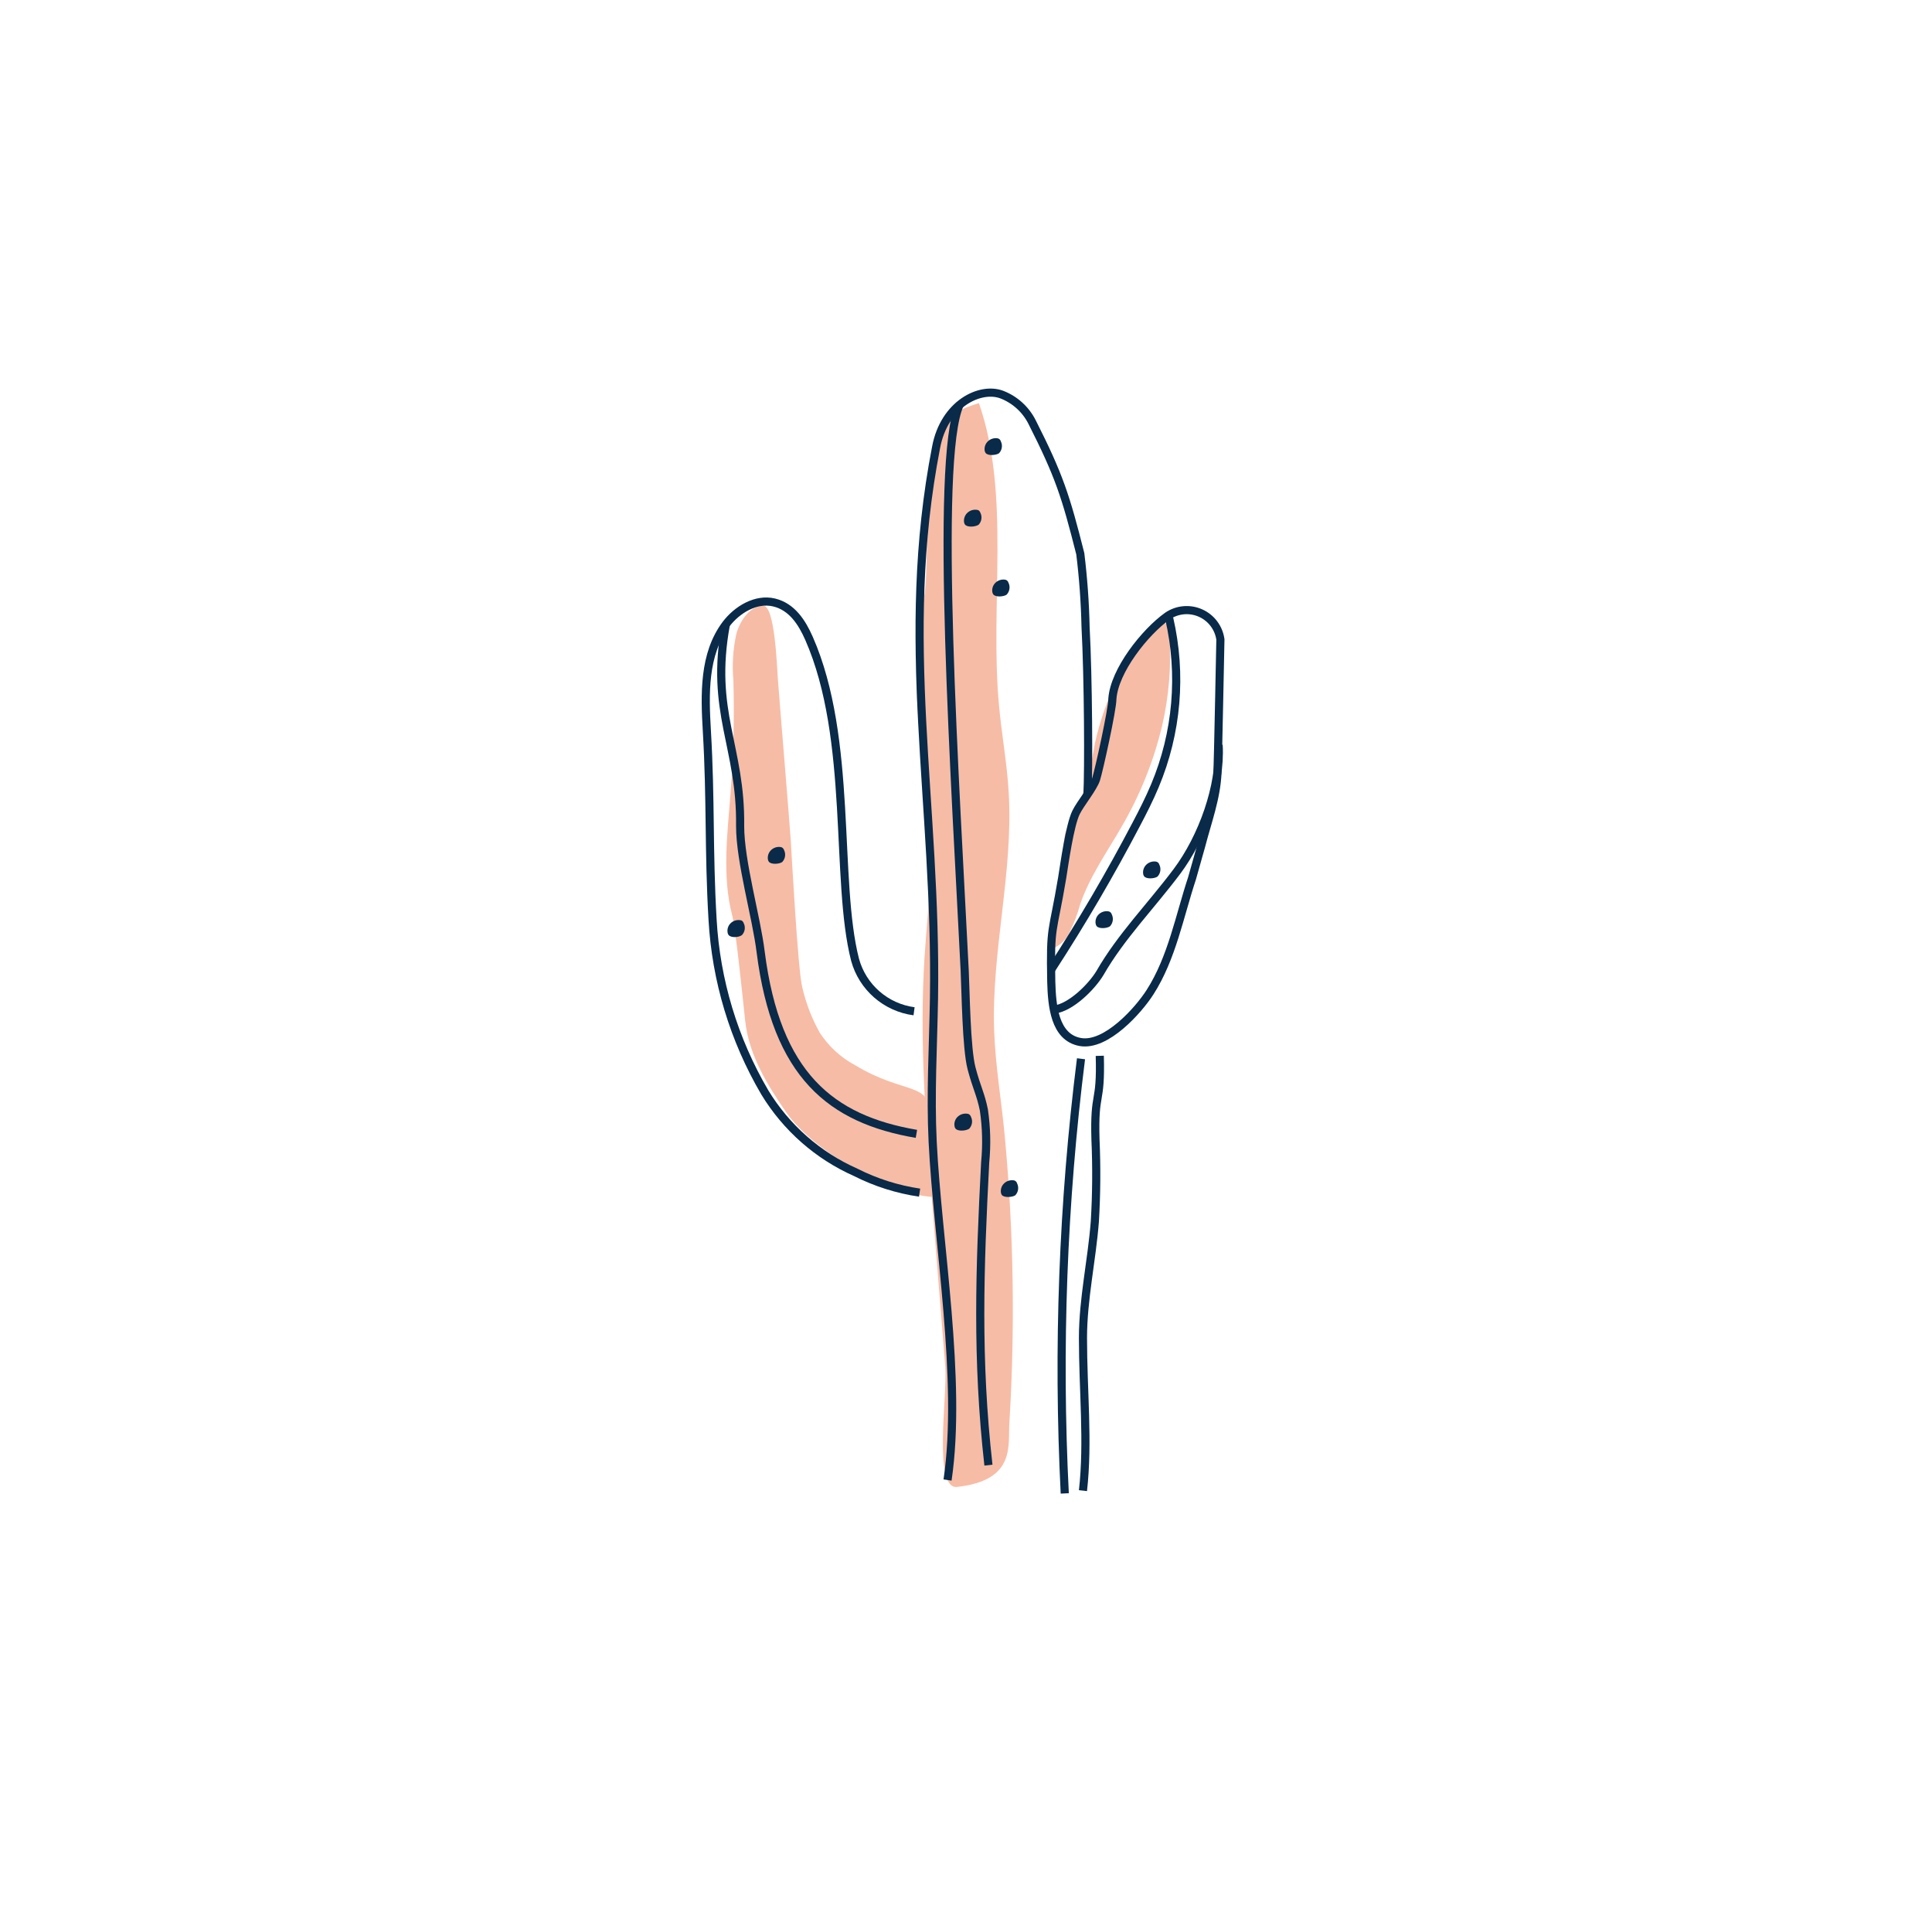
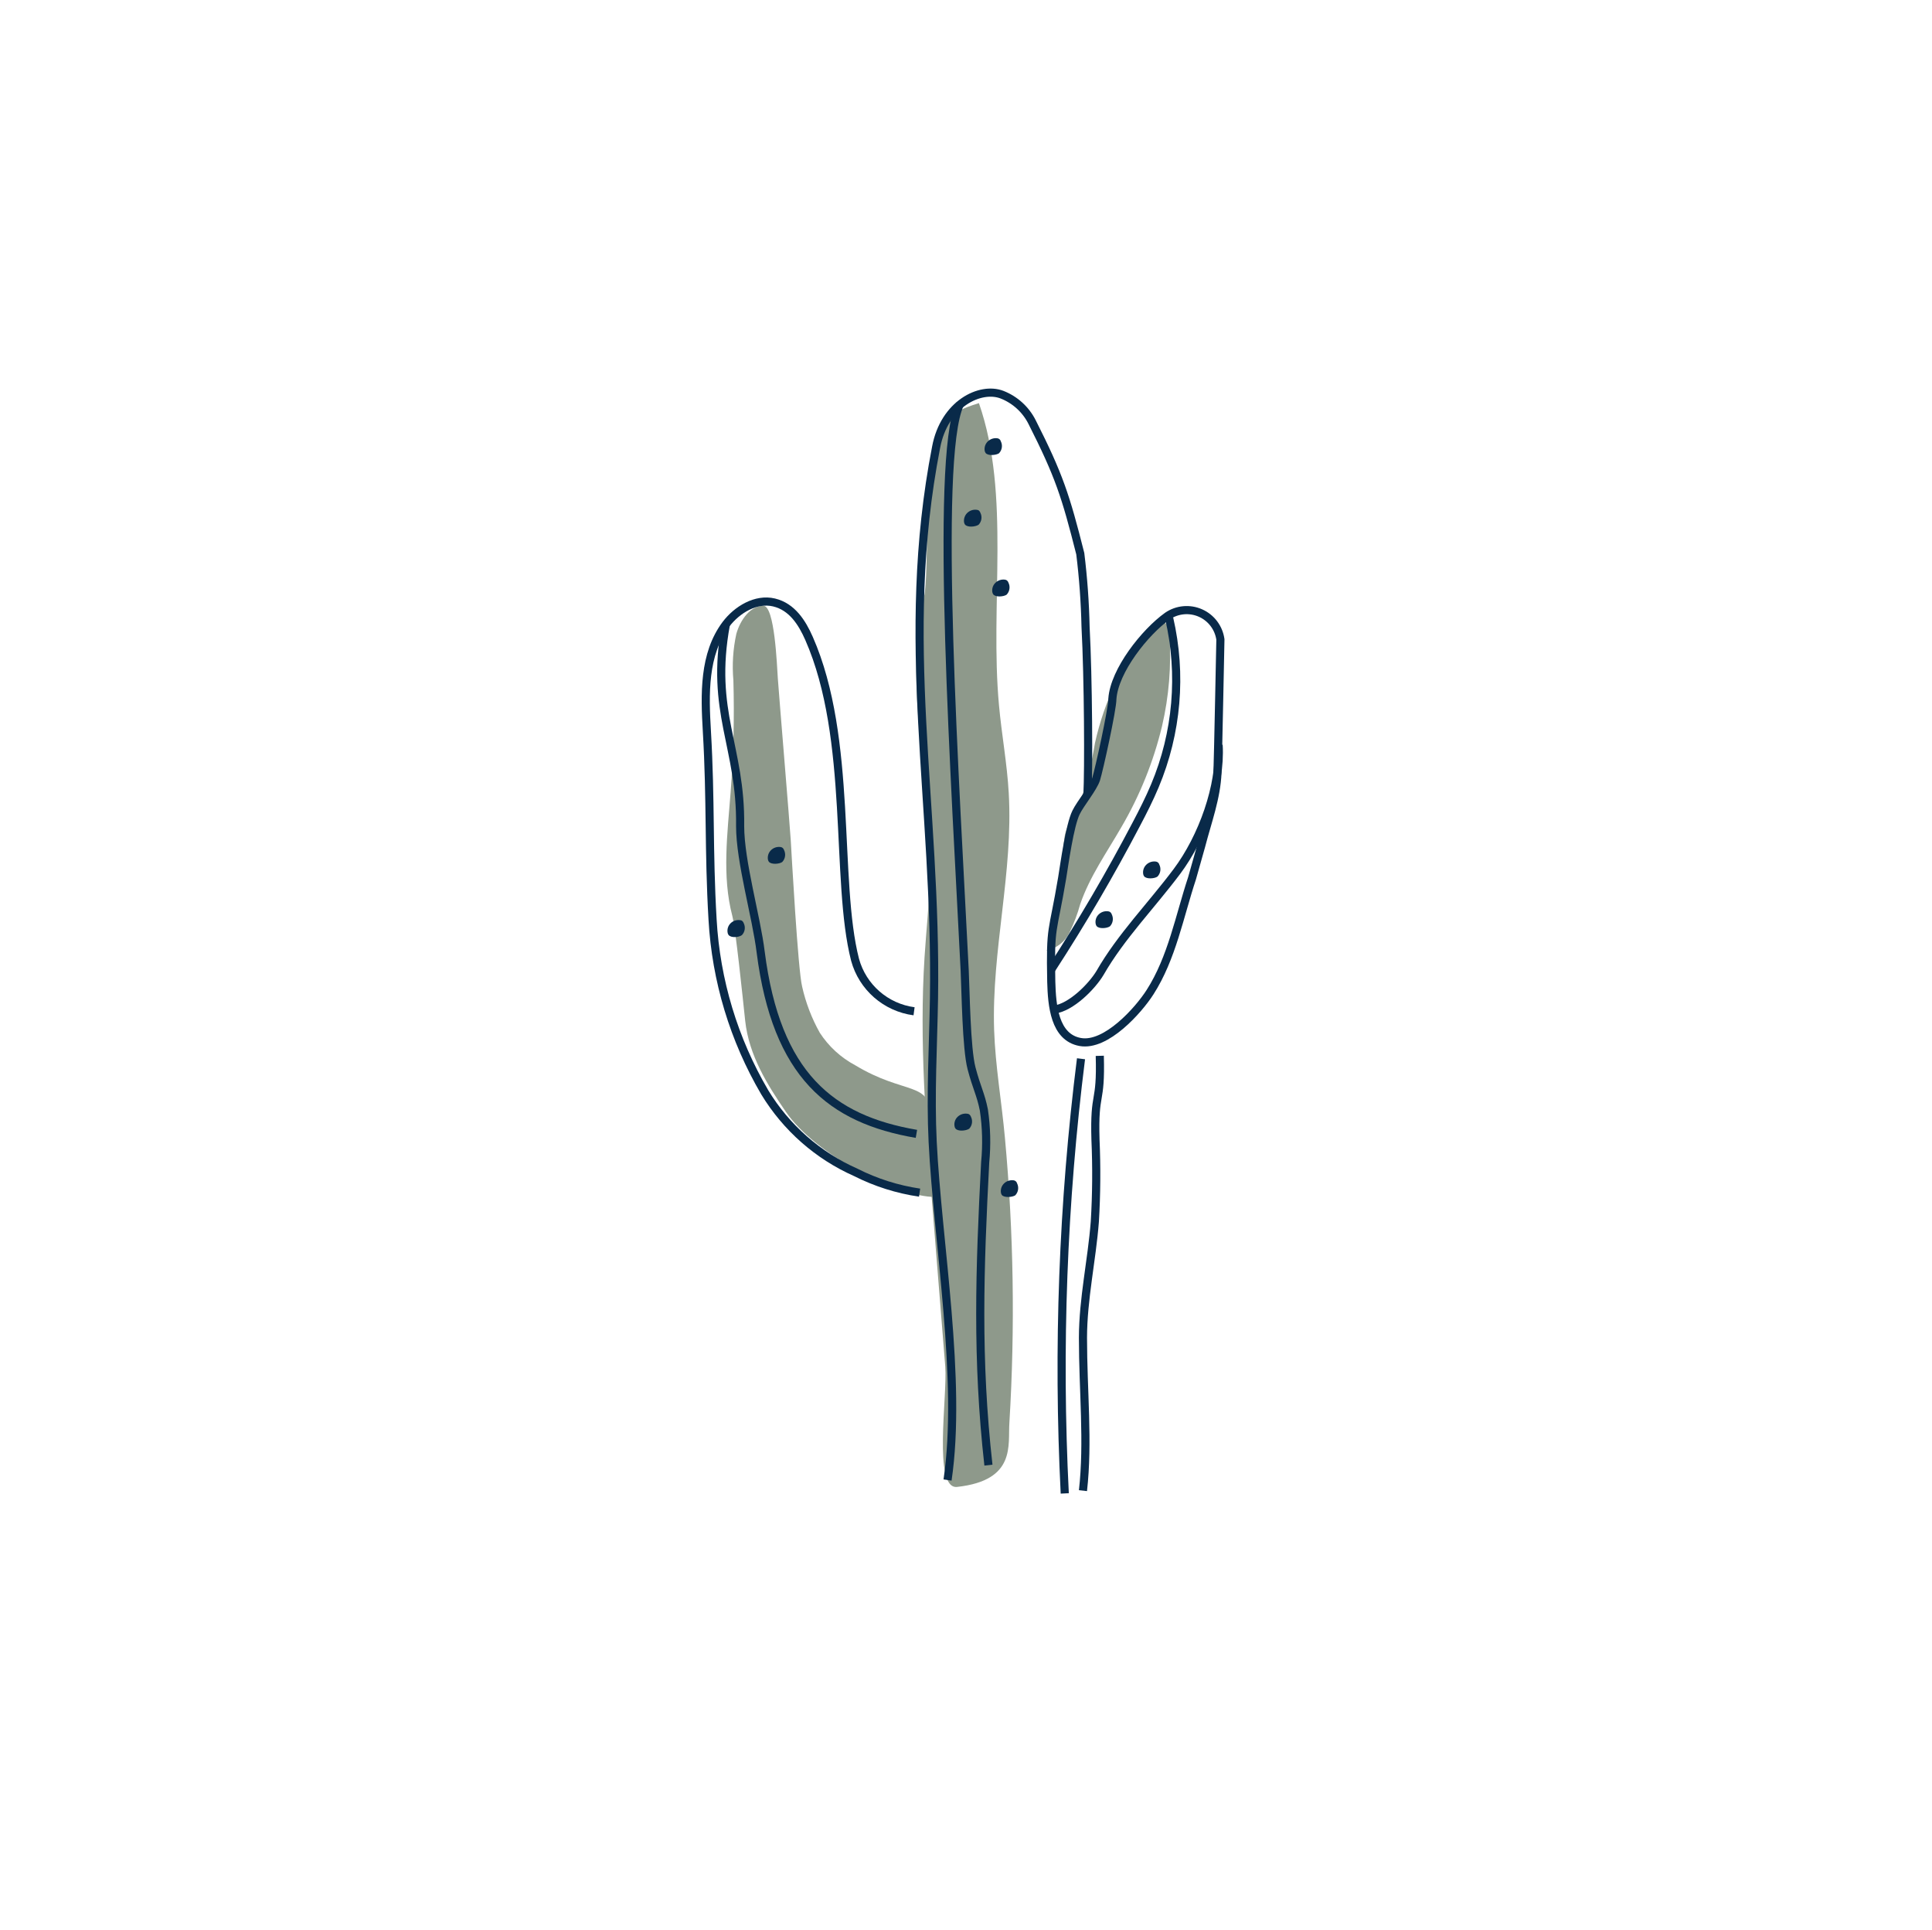
<svg xmlns="http://www.w3.org/2000/svg" viewBox="0 0 237.7 237.32">
  <defs>
-     <style>.cls-1{isolation:isolate;}.cls-2{opacity:0.73;}.cls-3{opacity:0.75;}.cls-4{opacity:0.04;mix-blend-mode:multiply;}.cls-5{opacity:0.8;}.cls-6{opacity:0.1;mix-blend-mode:hue;}.cls-7{opacity:0.85;}.cls-8{opacity:0.88;}.cls-9{opacity:0.95;}.cls-10{opacity:0.83;}.cls-11{opacity:0.93;}.cls-12{opacity:0.46;}.cls-13{fill:#f7bca5;}.cls-14{fill:none;stroke:#092a49;stroke-linejoin:round;}.cls-15{fill:#092a49;}</style>
+     <style>.cls-1{isolation:isolate;}.cls-2{opacity:0.73;}.cls-3{opacity:0.75;}.cls-4{opacity:0.04;mix-blend-mode:multiply;}.cls-5{opacity:0.8;}.cls-6{opacity:0.1;mix-blend-mode:hue;}.cls-7{opacity:0.85;}.cls-8{opacity:0.88;}.cls-9{opacity:0.95;}.cls-10{opacity:0.83;}.cls-11{opacity:0.93;}.cls-12{opacity:0.46;}.cls-13{fill:#8e998b;}.cls-14{fill:none;stroke:#092a49;stroke-linejoin:round;}.cls-15{fill:#092a49;}</style>
  </defs>
  <g class="cls-1">
    <g id="ICONS">
      <g id="PINK_BKGD" data-name="PINK BKGD">
        <path class="cls-13" d="M93.91,74.52c-1.54,0-2.82,1.66-3.32,3.47a18.92,18.92,0,0,0-.36,5.69,129.44,129.44,0,0,1-.34,13.79c-.39,5.07-1.07,10.31.2,15.16.41,1.55,1.3,10.17,1.59,12.92.46,4.29,2.74,7.91,5,11.21,3.61,5.29,13.82,10.51,18.37,10.48-.35-2.47-.55-8.62-.55-9.86,0-4.42-3.16-2.64-9.28-6.34a11.82,11.82,0,0,1-4.36-4,21,21,0,0,1-2.17-5.67c-.52-2.07-1.31-16.53-1.4-18-.12-1.94-1.45-17.88-1.59-19.9C95.59,81.89,95.32,74.49,93.91,74.52Z" />
        <path class="cls-13" d="M114.75,148.8c-.83-10.33-1.66-20.73-1-31.07.21-3.3.58-6.57.64-9.87.21-11.58-3.29-23.46-.69-34.49.61-2.61,0-16.59,1.58-20.1,1.07-2.29,3.21-3.08,5.16-3.68,3.94,11.33,1.32,24.74,2.47,37.18.33,3.62,1,7.18,1.2,10.81.56,9.73-2.12,19.36-1.8,29.12.15,4.46.93,8.84,1.33,13.28a229.55,229.55,0,0,1,.55,35c-.2,2.76.87,7.12-6.43,7.93-3,.33-1.18-11.24-1.46-14.79Z" />
        <path class="cls-13" d="M128.68,116.94a4.11,4.11,0,0,0,2.9-2.21,20.82,20.82,0,0,0,1.33-3.53c1.17-3.39,3.27-6.35,5.06-9.46a45.77,45.77,0,0,0,5-12.42,38.07,38.07,0,0,0,.91-11.16c0-.72-.24-1.59-.93-1.76s-1.18.4-1.57.9a35.31,35.31,0,0,0-6.66,14.09,44.83,44.83,0,0,1-1.67,6.81c-.64,1.63-1.78,3-2.07,4.73-.38,2.24-.11,4.61-.46,6.88C130.43,110.61,129.48,116.85,128.68,116.94Z" />
      </g>
      <g id="LINES">
        <path class="cls-14" d="M116.58,182.06c1.81-12.22-1.22-29.24-1.83-41.58-.29-5.87.06-11.75.16-17.62.39-24.09-4.35-44.16.26-67.83,1-5.37,5.45-7.51,8.11-6.48a7,7,0,0,1,3.7,3.37c3.32,6.56,4.13,9.07,5.93,16.19a88.89,88.89,0,0,1,.65,9c.34,6.36.39,17.66.23,20.66" />
        <path class="cls-14" d="M135.31,129.88c.17,6.14-.71,4.18-.53,10.32a96.82,96.82,0,0,1-.08,10.08c-.37,4.77-1.45,9.49-1.46,14.27,0,6.54.68,12.82,0,18.82" />
        <path class="cls-14" d="M130.68,108c.28-1.73.93-6.48,1.71-8.06.52-1.08,2.12-3,2.47-4.1s2-8.56,2-9.88c.24-3.46,4-8.2,6.78-10.18a4.19,4.19,0,0,1,6.51,2.88s-.29,14.6-.36,16.38c-.12,3.09-1.24,6.06-2,9l-1.13,4c-1.54,4.65-2.47,9.8-5.16,14-1.42,2.23-5.41,6.71-8.59,6.14s-3.49-4.5-3.57-7.42C129.2,113.64,129.51,115,130.68,108Z" />
        <path class="cls-14" d="M113.14,146.71a25.7,25.7,0,0,1-7.85-2.49,24.92,24.92,0,0,1-11.2-9.85,47.21,47.21,0,0,1-6.42-21.25c-.5-8.52-.2-14.64-.7-23.16-.27-4.54-.42-9.48,2.34-13.16C90.67,75,93,73.58,95.23,74.11s3.46,2.5,4.31,4.43c5.43,12.34,3.16,29.78,5.66,39.52a8.71,8.71,0,0,0,7.26,6.34" />
        <path class="cls-15" d="M118.72,64.52a.69.69,0,0,1-.11-.28A1.35,1.35,0,0,1,119,63.1a1.42,1.42,0,0,1,1.16-.39.86.86,0,0,1,.23.06.65.65,0,0,1,.23.31,1.29,1.29,0,0,1-.22,1.47C120,64.82,119,64.9,118.72,64.52Z" />
        <path class="cls-15" d="M122.2,73.11a.69.69,0,0,1-.11-.28,1.3,1.3,0,0,1,.37-1.13,1.4,1.4,0,0,1,1.15-.4.62.62,0,0,1,.23.07.58.58,0,0,1,.23.3,1.3,1.3,0,0,1-.22,1.48C123.49,73.41,122.48,73.49,122.2,73.11Z" />
        <path class="cls-15" d="M94.59,106a.7.7,0,0,1-.11-.27,1.31,1.31,0,0,1,.37-1.14,1.4,1.4,0,0,1,1.15-.4.62.62,0,0,1,.23.07.58.58,0,0,1,.23.3,1.3,1.3,0,0,1-.22,1.48C95.88,106.3,94.87,106.37,94.59,106Z" />
        <path class="cls-15" d="M89.63,115a.57.57,0,0,1-.11-.28,1.29,1.29,0,0,1,.36-1.14,1.39,1.39,0,0,1,1.16-.39.6.6,0,0,1,.23.06.65.65,0,0,1,.23.31,1.29,1.29,0,0,1-.22,1.47C90.91,115.32,89.91,115.4,89.63,115Z" />
        <path class="cls-15" d="M134.91,113.91a.69.69,0,0,1-.11-.28,1.29,1.29,0,0,1,.36-1.13,1.39,1.39,0,0,1,1.16-.4.62.62,0,0,1,.23.07.58.58,0,0,1,.23.3,1.3,1.3,0,0,1-.22,1.48C136.19,114.21,135.19,114.29,134.91,113.91Z" />
        <path class="cls-15" d="M140.76,107.79a.7.7,0,0,1-.11-.27,1.31,1.31,0,0,1,.37-1.14,1.41,1.41,0,0,1,1.16-.4.52.52,0,0,1,.22.07.5.5,0,0,1,.23.3,1.29,1.29,0,0,1-.22,1.48C142.05,108.09,141.05,108.17,140.76,107.79Z" />
        <path class="cls-15" d="M123.26,147a.69.69,0,0,1-.11-.28,1.3,1.3,0,0,1,.37-1.13,1.41,1.41,0,0,1,1.16-.4.52.52,0,0,1,.22.07.5.5,0,0,1,.23.3,1.29,1.29,0,0,1-.22,1.48C124.55,147.28,123.55,147.36,123.26,147Z" />
        <path class="cls-15" d="M117.55,138.82a.57.57,0,0,1-.11-.28,1.29,1.29,0,0,1,.36-1.14A1.43,1.43,0,0,1,119,137a.62.62,0,0,1,.23.07.65.65,0,0,1,.23.31,1.29,1.29,0,0,1-.22,1.47C118.83,139.12,117.83,139.2,117.55,138.82Z" />
        <path class="cls-15" d="M121.26,55.72a.7.7,0,0,1-.11-.27,1.31,1.31,0,0,1,.37-1.14,1.41,1.41,0,0,1,1.16-.4.52.52,0,0,1,.22.07.5.5,0,0,1,.23.3,1.29,1.29,0,0,1-.22,1.48C122.55,56,121.55,56.1,121.26,55.72Z" />
        <path class="cls-14" d="M149.93,91.64c.31,5-2,11.38-5.13,15.56s-6.89,8-9.46,12.48c-1,1.67-3.55,4.25-5.66,4.52" />
        <path class="cls-14" d="M131,183.71a305.27,305.27,0,0,1,2-53.47" />
        <path class="cls-14" d="M143.85,76.06a33.66,33.66,0,0,1-1.76,20.6c-.68,1.62-1.48,3.2-2.31,4.77q-4.77,9.1-10.44,17.83" />
        <path class="cls-14" d="M121.61,180.23c-1.47-13.07-1.08-24.11-.4-37.25a26.57,26.57,0,0,0-.16-6.43c-.4-2-.88-2.7-1.52-5.14s-.72-9.5-.84-12c-1.1-22.26-3.78-63-.59-69.69" />
        <path class="cls-14" d="M89.31,76.8c-2,10.84,1.88,15,1.75,24.81,0,4.39,2,11.16,2.53,15.52,1.94,15.16,8.65,20.55,19.16,22.35" />
      </g>
    </g>
  </g>
</svg>
